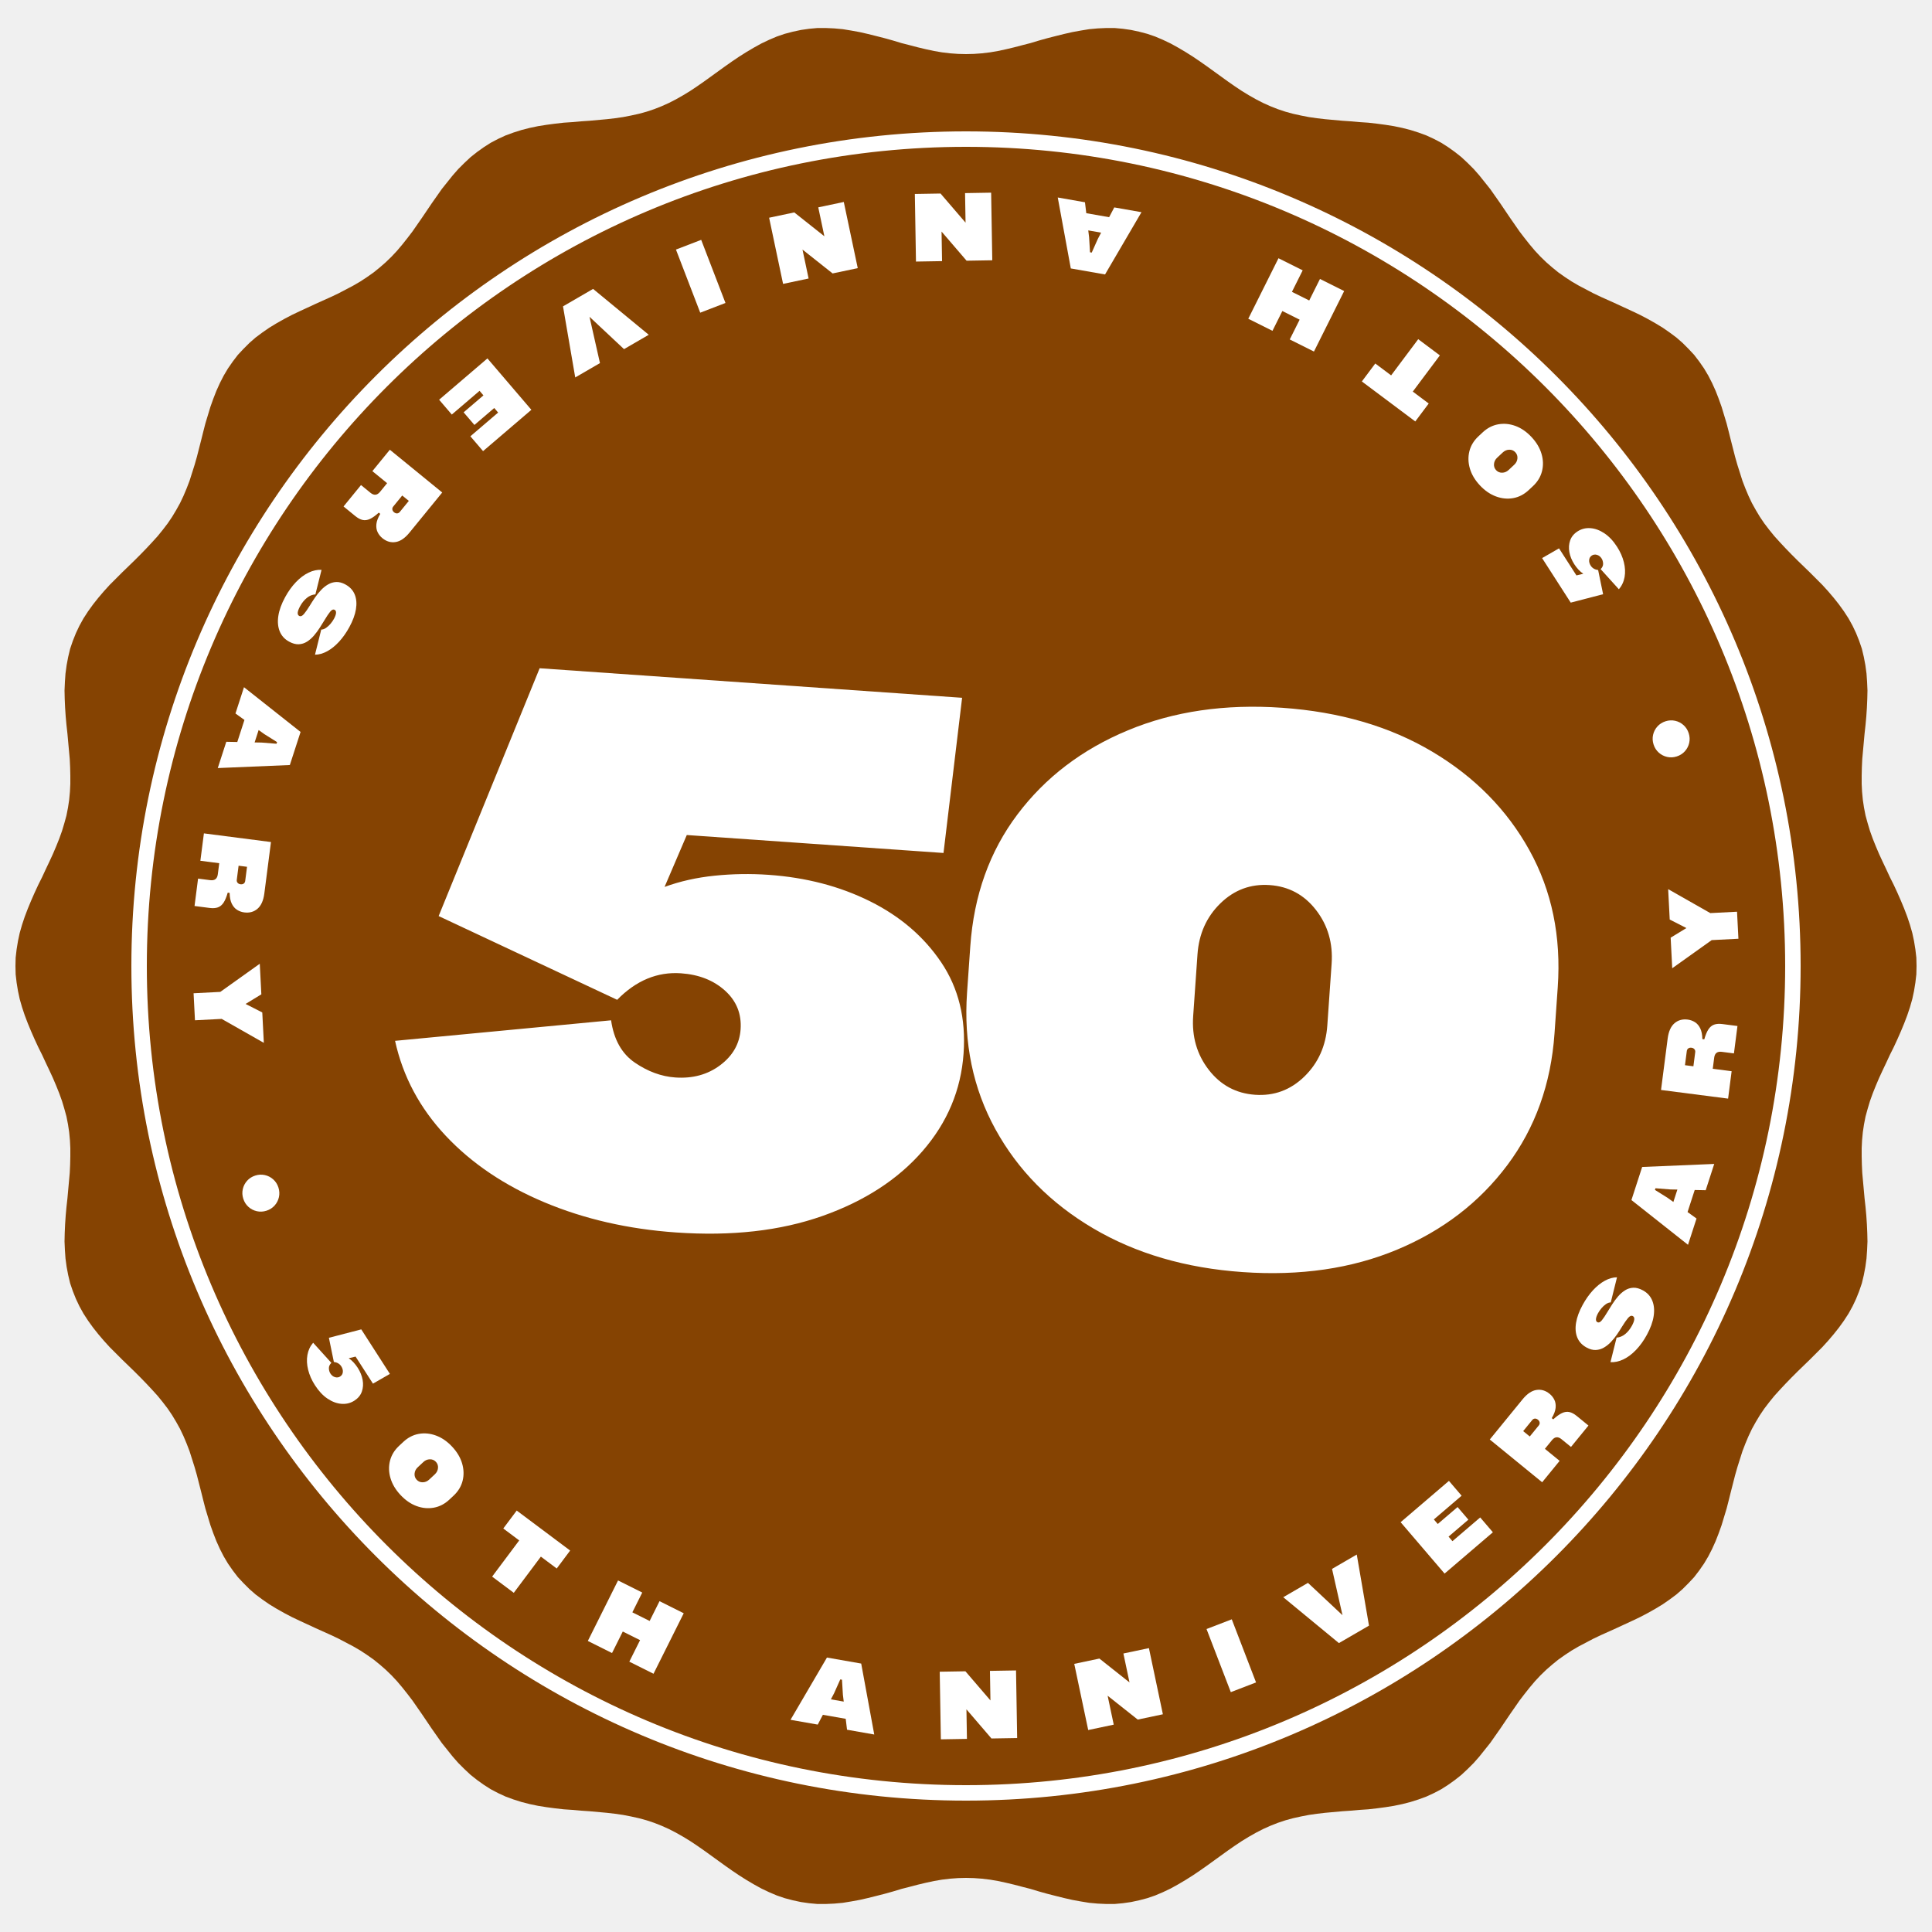
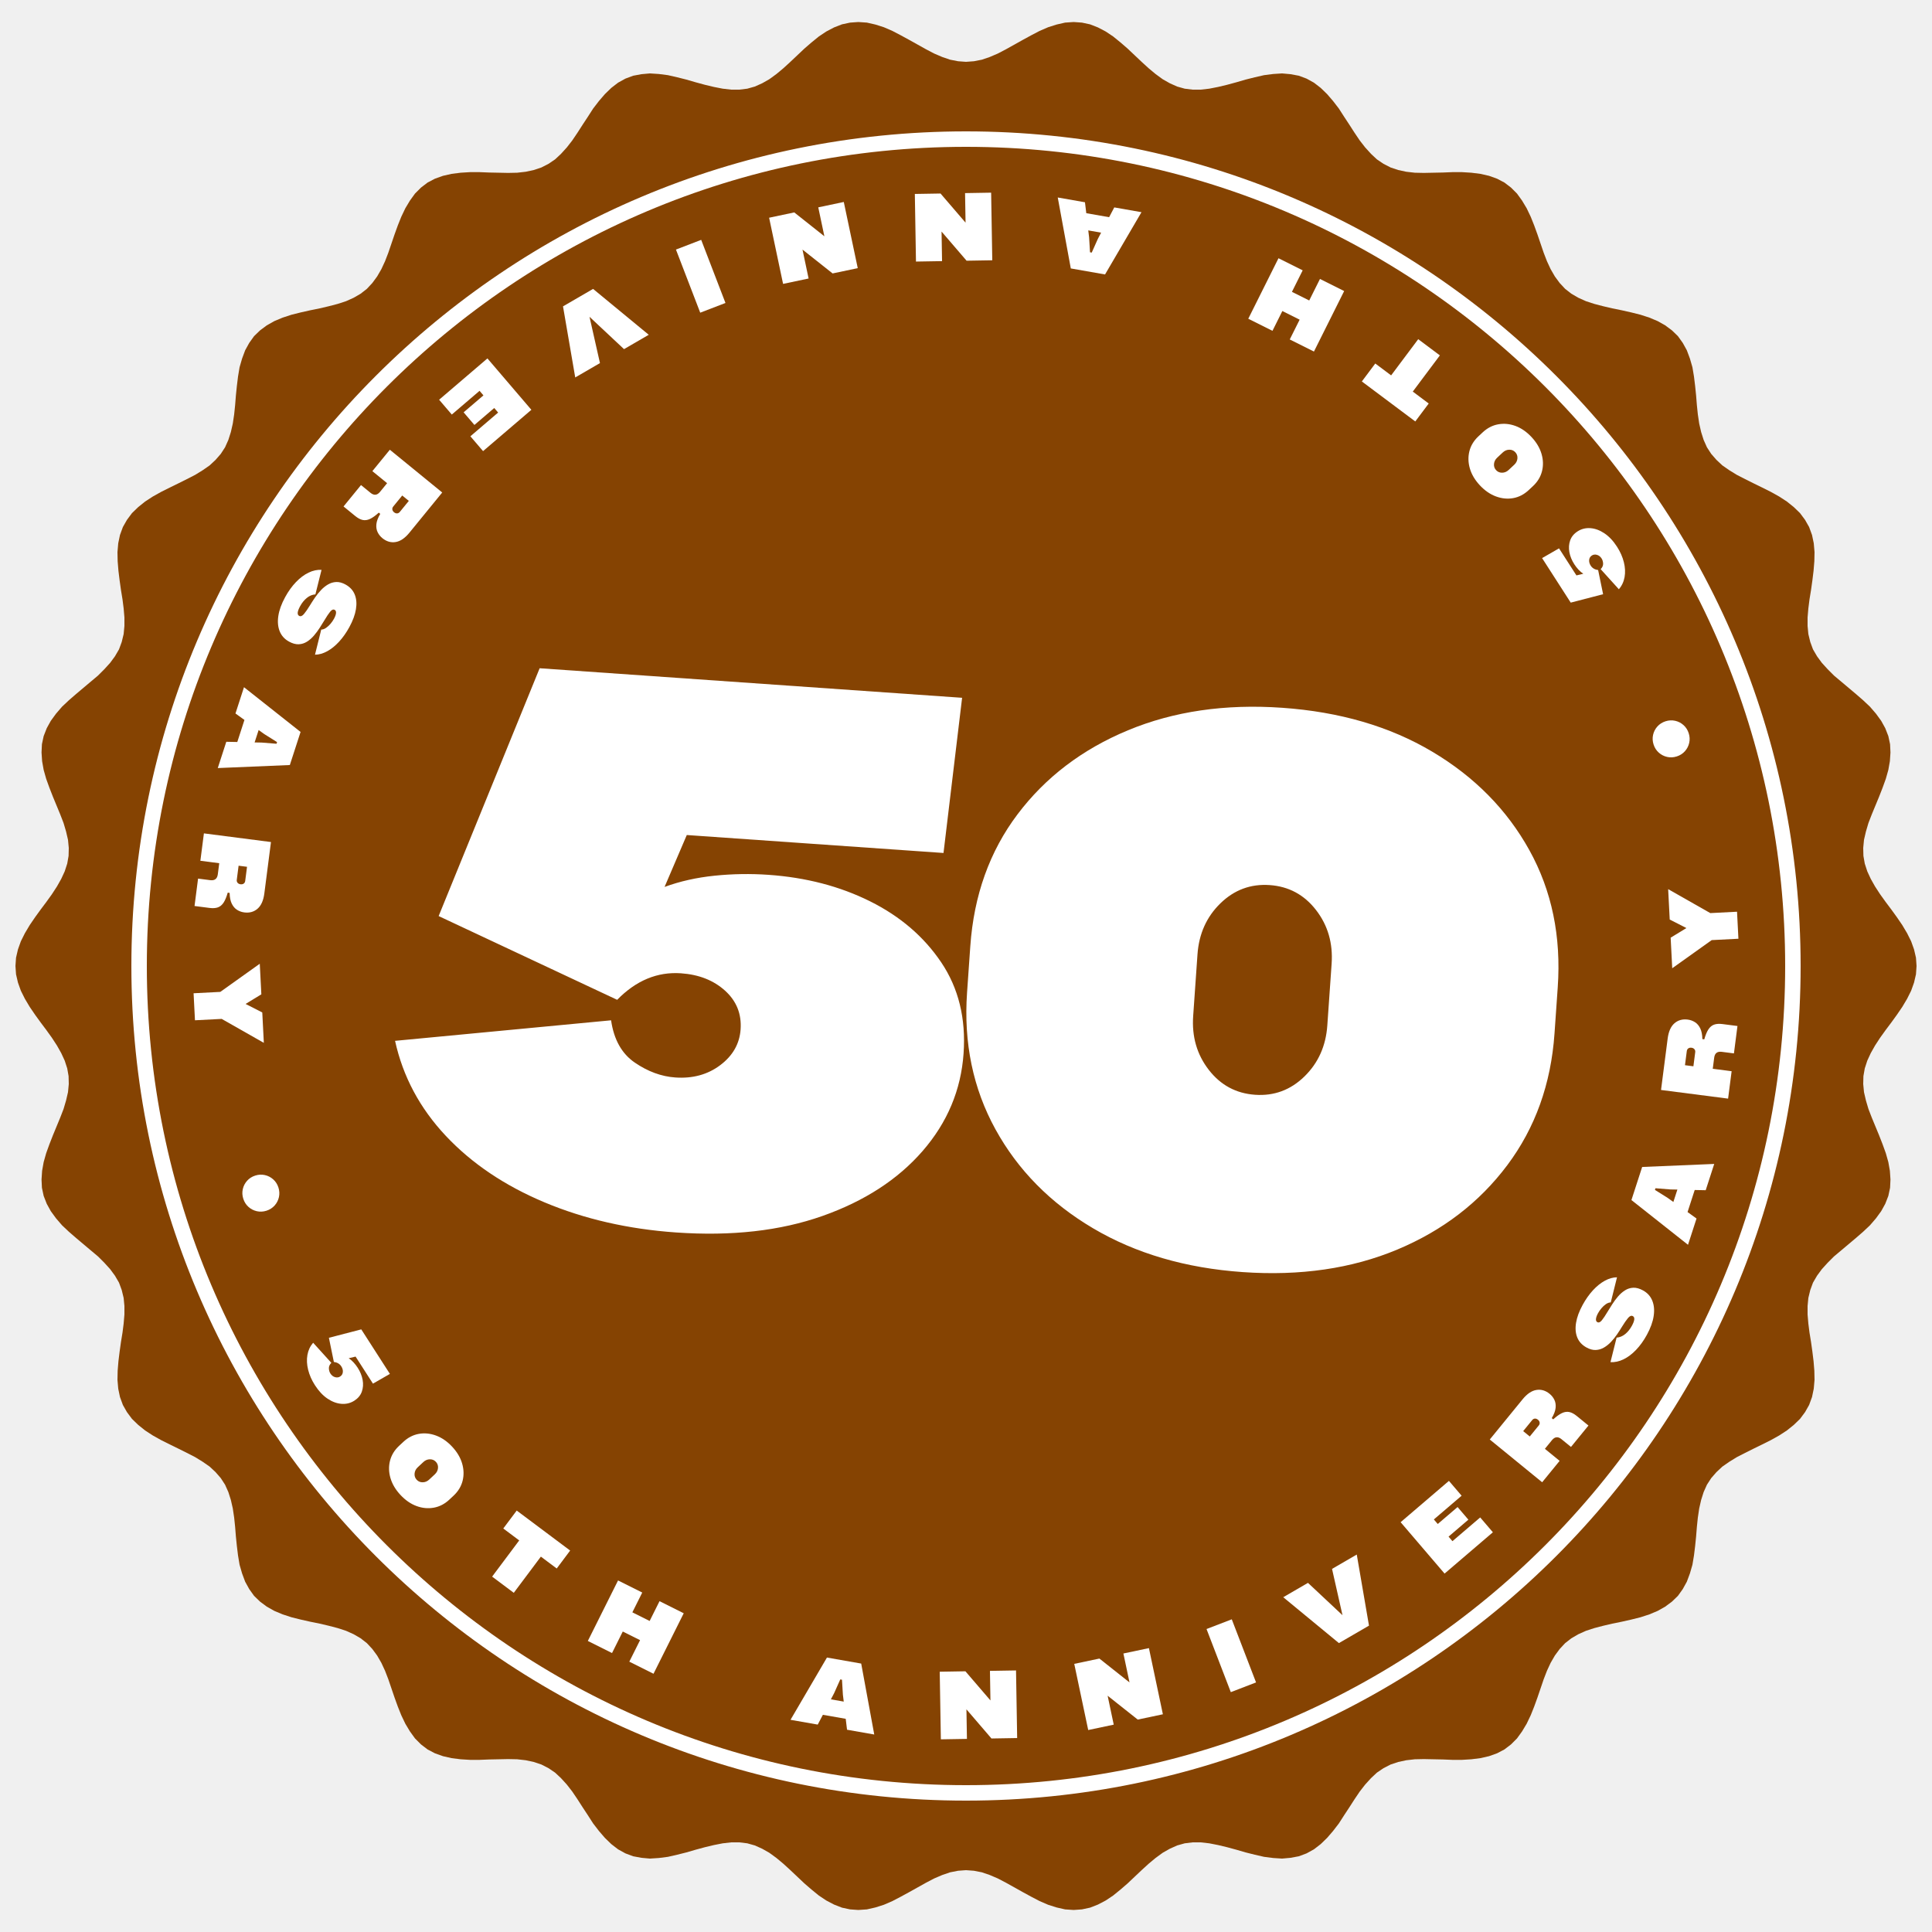
<svg xmlns="http://www.w3.org/2000/svg" viewBox="0 0 1000 1000" width="1000" height="1000">
-   <path fill="#854302" d="M992.0 500.0L991.9 504.3L991.4 508.6L990.7 512.9L989.8 517.1L988.6 521.3L987.2 525.5L985.6 529.7L983.9 533.8L982.1 537.9L980.2 542.0L978.2 546.0L976.3 550.1L974.4 554.1L972.6 558.0L970.9 562.0L969.3 566.0L967.9 569.9L966.7 573.9L965.6 577.9L964.8 582.0L964.2 586.0L963.8 590.2L963.6 594.3L963.6 598.5L963.7 602.8L963.9 607.1L964.3 611.5L964.7 615.9L965.1 620.3L965.6 624.8L966.0 629.2L966.3 633.7L966.5 638.2L966.6 642.6L966.4 647.1L966.1 651.4L965.5 655.8L964.7 660.0L963.7 664.2L962.3 668.3L960.7 672.3L958.9 676.1L956.8 679.9L954.4 683.6L951.8 687.2L949.1 690.6L946.2 694.0L943.2 697.3L940.0 700.5L936.8 703.7L933.6 706.8L930.4 709.9L927.3 713.0L924.2 716.2L921.3 719.3L918.4 722.5L915.8 725.7L913.2 729.1L910.9 732.5L908.8 736.0L906.8 739.6L905.0 743.4L903.4 747.2L901.9 751.1L900.6 755.2L899.3 759.3L898.1 763.5L897.0 767.8L895.9 772.1L894.8 776.5L893.7 780.8L892.4 785.1L891.1 789.4L889.6 793.6L888.0 797.7L886.2 801.7L884.2 805.6L882.0 809.3L879.5 812.9L876.9 816.3L874.0 819.4L870.9 822.5L867.7 825.3L864.2 827.9L860.6 830.4L856.8 832.7L852.9 834.9L848.9 837.0L844.9 838.9L840.8 840.8L836.7 842.7L832.7 844.5L828.7 846.3L824.7 848.2L820.9 850.2L817.1 852.2L813.5 854.3L810.0 856.6L806.6 859.0L803.4 861.6L800.3 864.3L797.3 867.2L794.5 870.2L791.8 873.4L789.1 876.8L786.5 880.2L784.0 883.8L781.5 887.4L779.0 891.1L776.5 894.8L773.9 898.5L771.3 902.2L768.5 905.7L765.7 909.2L762.8 912.5L759.7 915.6L756.5 918.6L753.1 921.3L749.6 923.8L746.0 926.1L742.2 928.1L738.3 929.9L734.2 931.4L730.1 932.7L725.8 933.8L721.5 934.7L717.1 935.4L712.6 936.0L708.2 936.5L703.7 936.8L699.2 937.2L694.8 937.5L690.4 937.9L686.0 938.3L681.7 938.8L677.5 939.4L673.4 940.2L669.3 941.1L665.3 942.2L661.4 943.5L657.6 945.0L653.8 946.7L650.1 948.6L646.4 950.7L642.8 952.9L639.2 955.3L635.6 957.8L632.0 960.4L628.4 963.0L624.8 965.6L621.1 968.2L617.4 970.7L613.6 973.1L609.7 975.4L605.9 977.5L601.9 979.4L597.9 981.1L593.8 982.5L589.6 983.6L585.4 984.5L581.2 985.1L576.9 985.5L572.6 985.5L568.2 985.3L563.8 984.9L559.5 984.2L555.1 983.4L550.7 982.4L546.3 981.3L542.0 980.2L537.7 979.0L533.4 977.7L529.1 976.6L524.9 975.5L520.7 974.5L516.5 973.6L512.4 972.9L508.2 972.4L504.1 972.1L500.0 972.0L495.9 972.1L491.8 972.4L487.6 972.9L483.5 973.6L479.3 974.5L475.1 975.5L470.9 976.6L466.6 977.7L462.3 979.0L458.0 980.2L453.7 981.3L449.3 982.4L444.9 983.4L440.5 984.2L436.2 984.9L431.8 985.3L427.4 985.5L423.1 985.5L418.8 985.1L414.6 984.5L410.4 983.6L406.2 982.5L402.1 981.1L398.1 979.4L394.1 977.5L390.3 975.4L386.4 973.1L382.6 970.7L378.9 968.2L375.2 965.6L371.6 963.0L368.0 960.4L364.4 957.8L360.8 955.3L357.2 952.9L353.6 950.7L349.9 948.6L346.2 946.7L342.4 945.0L338.6 943.5L334.7 942.2L330.7 941.1L326.6 940.2L322.5 939.4L318.3 938.8L314.0 938.3L309.6 937.9L305.2 937.5L300.8 937.2L296.3 936.8L291.8 936.5L287.4 936.0L282.9 935.4L278.5 934.7L274.2 933.8L269.9 932.7L265.8 931.4L261.7 929.9L257.8 928.1L254.0 926.1L250.4 923.8L246.9 921.3L243.5 918.6L240.3 915.6L237.2 912.5L234.3 909.2L231.5 905.7L228.7 902.2L226.1 898.5L223.5 894.8L221.0 891.1L218.5 887.4L216.0 883.8L213.5 880.2L210.9 876.8L208.2 873.4L205.5 870.2L202.7 867.2L199.7 864.3L196.6 861.6L193.4 859.0L190.0 856.6L186.5 854.3L182.9 852.2L179.1 850.2L175.3 848.2L171.3 846.3L167.3 844.5L163.3 842.7L159.2 840.8L155.1 838.9L151.1 837.0L147.1 834.9L143.2 832.7L139.4 830.4L135.8 827.9L132.3 825.3L129.1 822.5L126.0 819.4L123.1 816.3L120.5 812.9L118.0 809.3L115.8 805.6L113.8 801.7L112.0 797.7L110.4 793.6L108.9 789.4L107.6 785.1L106.3 780.8L105.2 776.5L104.1 772.1L103.0 767.8L101.9 763.5L100.7 759.3L99.4 755.2L98.1 751.1L96.6 747.2L95.0 743.4L93.2 739.6L91.2 736.0L89.1 732.5L86.8 729.1L84.2 725.7L81.6 722.5L78.7 719.3L75.8 716.2L72.7 713.0L69.6 709.9L66.4 706.8L63.2 703.7L60.0 700.5L56.8 697.3L53.8 694.0L50.9 690.6L48.2 687.2L45.6 683.6L43.2 679.9L41.1 676.1L39.3 672.3L37.7 668.3L36.3 664.2L35.3 660.0L34.5 655.8L33.9 651.4L33.6 647.1L33.4 642.6L33.5 638.2L33.7 633.7L34.0 629.2L34.4 624.8L34.9 620.3L35.3 615.9L35.7 611.5L36.1 607.1L36.3 602.8L36.4 598.5L36.4 594.3L36.2 590.2L35.8 586.0L35.2 582.0L34.4 577.9L33.3 573.9L32.1 569.9L30.7 566.0L29.1 562.0L27.4 558.0L25.6 554.1L23.7 550.1L21.8 546.0L19.8 542.0L17.9 537.9L16.1 533.8L14.4 529.7L12.8 525.5L11.4 521.3L10.2 517.1L9.3 512.9L8.6 508.6L8.1 504.3L8.0 500.0L8.1 495.7L8.6 491.4L9.3 487.1L10.2 482.9L11.4 478.7L12.8 474.5L14.4 470.3L16.1 466.2L17.9 462.1L19.8 458.0L21.8 454.0L23.7 449.9L25.6 445.9L27.4 442.0L29.1 438.0L30.7 434.0L32.1 430.1L33.3 426.1L34.4 422.1L35.2 418.0L35.8 414.0L36.2 409.8L36.4 405.7L36.4 401.5L36.3 397.2L36.1 392.9L35.7 388.5L35.3 384.1L34.9 379.7L34.4 375.2L34.0 370.8L33.7 366.3L33.5 361.8L33.4 357.4L33.6 352.9L33.9 348.6L34.5 344.2L35.3 340.0L36.3 335.8L37.7 331.7L39.3 327.7L41.1 323.9L43.2 320.1L45.6 316.4L48.2 312.8L50.9 309.4L53.8 306.0L56.8 302.7L60.0 299.5L63.2 296.3L66.4 293.2L69.6 290.1L72.7 287.0L75.8 283.8L78.7 280.7L81.6 277.5L84.2 274.3L86.8 270.9L89.1 267.5L91.2 264.0L93.2 260.4L95.0 256.6L96.6 252.8L98.1 248.9L99.4 244.8L100.7 240.7L101.9 236.5L103.0 232.2L104.1 227.9L105.2 223.5L106.3 219.2L107.6 214.9L108.9 210.6L110.4 206.4L112.0 202.3L113.8 198.3L115.8 194.4L118.0 190.7L120.5 187.1L123.1 183.7L126.0 180.6L129.1 177.5L132.3 174.7L135.8 172.1L139.4 169.6L143.2 167.3L147.1 165.1L151.1 163.0L155.1 161.1L159.2 159.2L163.3 157.3L167.3 155.5L171.3 153.7L175.3 151.8L179.1 149.8L182.9 147.8L186.5 145.7L190.0 143.4L193.4 141.0L196.6 138.4L199.7 135.7L202.7 132.8L205.5 129.8L208.2 126.6L210.9 123.2L213.5 119.8L216.0 116.2L218.5 112.6L221.0 108.9L223.5 105.2L226.1 101.5L228.7 97.8L231.5 94.3L234.3 90.8L237.2 87.5L240.3 84.4L243.5 81.4L246.9 78.7L250.4 76.2L254.0 73.9L257.8 71.9L261.7 70.1L265.8 68.6L269.9 67.3L274.2 66.2L278.5 65.3L282.9 64.6L287.4 64.0L291.8 63.5L296.3 63.2L300.8 62.8L305.2 62.5L309.6 62.1L314.0 61.7L318.3 61.2L322.5 60.6L326.6 59.8L330.7 58.9L334.7 57.8L338.6 56.5L342.4 55.0L346.2 53.3L349.9 51.4L353.6 49.3L357.2 47.1L360.8 44.7L364.4 42.2L368.0 39.6L371.6 37.0L375.2 34.4L378.9 31.8L382.6 29.3L386.4 26.9L390.3 24.6L394.1 22.5L398.1 20.6L402.1 18.9L406.2 17.5L410.4 16.4L414.6 15.5L418.8 14.9L423.1 14.5L427.4 14.5L431.8 14.7L436.2 15.1L440.5 15.8L444.9 16.6L449.3 17.6L453.7 18.7L458.0 19.8L462.3 21.0L466.6 22.3L470.9 23.4L475.1 24.5L479.3 25.5L483.5 26.4L487.6 27.1L491.8 27.6L495.9 27.9L500.0 28.0L504.1 27.9L508.2 27.6L512.4 27.1L516.5 26.4L520.7 25.5L524.9 24.5L529.1 23.4L533.4 22.3L537.7 21.0L542.0 19.8L546.3 18.7L550.7 17.6L555.1 16.6L559.5 15.8L563.8 15.1L568.2 14.7L572.6 14.5L576.9 14.5L581.2 14.9L585.4 15.5L589.6 16.4L593.8 17.5L597.9 18.9L601.9 20.6L605.9 22.5L609.7 24.6L613.6 26.9L617.4 29.3L621.1 31.8L624.8 34.4L628.4 37.0L632.0 39.6L635.6 42.2L639.2 44.7L642.8 47.1L646.4 49.3L650.1 51.4L653.8 53.3L657.6 55.0L661.4 56.5L665.3 57.8L669.3 58.9L673.4 59.8L677.5 60.6L681.7 61.2L686.0 61.7L690.4 62.1L694.8 62.5L699.2 62.8L703.7 63.2L708.2 63.5L712.6 64.0L717.1 64.6L721.5 65.3L725.8 66.2L730.1 67.3L734.2 68.6L738.3 70.1L742.2 71.9L746.0 73.9L749.6 76.2L753.1 78.7L756.5 81.4L759.7 84.4L762.8 87.5L765.7 90.8L768.5 94.3L771.3 97.8L773.9 101.5L776.5 105.2L779.0 108.9L781.5 112.6L784.0 116.2L786.5 119.8L789.1 123.2L791.8 126.6L794.5 129.8L797.3 132.8L800.3 135.7L803.4 138.4L806.6 141.0L810.0 143.4L813.5 145.7L817.1 147.8L820.9 149.8L824.7 151.8L828.7 153.7L832.7 155.5L836.7 157.3L840.8 159.2L844.9 161.1L848.9 163.0L852.9 165.1L856.8 167.3L860.6 169.6L864.2 172.1L867.7 174.7L870.9 177.5L874.0 180.6L876.9 183.7L879.5 187.1L882.0 190.7L884.2 194.4L886.2 198.3L888.0 202.3L889.6 206.4L891.1 210.6L892.4 214.9L893.7 219.2L894.8 223.5L895.9 227.9L897.0 232.2L898.1 236.5L899.3 240.7L900.6 244.8L901.9 248.9L903.4 252.8L905.0 256.6L906.8 260.4L908.8 264.0L910.9 267.5L913.2 270.9L915.8 274.3L918.4 277.5L921.3 280.7L924.2 283.8L927.3 287.0L930.4 290.1L933.6 293.2L936.8 296.3L940.0 299.5L943.2 302.7L946.2 306.0L949.1 309.4L951.8 312.8L954.4 316.4L956.8 320.1L958.9 323.9L960.7 327.7L962.3 331.7L963.7 335.8L964.7 340.0L965.5 344.2L966.1 348.6L966.4 352.9L966.6 357.4L966.5 361.8L966.3 366.3L966.0 370.8L965.6 375.2L965.1 379.7L964.7 384.1L964.3 388.5L963.9 392.9L963.7 397.2L963.6 401.5L963.6 405.7L963.8 409.8L964.2 414.0L964.8 418.0L965.6 422.1L966.7 426.1L967.9 430.1L969.3 434.0L970.9 438.0L972.6 442.0L974.4 445.9L976.3 449.9L978.2 454.0L980.2 458.0L982.1 462.1L983.9 466.2L985.6 470.3L987.2 474.5L988.6 478.7L989.8 482.9L990.7 487.1L991.4 491.4L991.9 495.7Z" />
+   <path fill="#854302" d="M992.0 500.0L991.7 504.3L990.7 508.6L989.2 512.8L987.1 517.0L984.6 521.2L981.8 525.3L978.9 529.3L975.9 533.3L973.1 537.2L970.5 541.2L968.3 545.1L966.5 549.0L965.2 553.0L964.5 557.0L964.4 561.1L964.8 565.3L965.8 569.6L967.1 574.0L968.8 578.4L970.7 583.0L972.6 587.6L974.4 592.2L976.1 596.9L977.4 601.5L978.2 606.0L978.5 610.5L978.3 614.8L977.4 619.0L975.8 623.1L973.7 626.9L971.0 630.6L967.9 634.2L964.4 637.5L960.6 640.8L956.8 644.0L953.0 647.2L949.3 650.3L946.0 653.6L943.0 656.9L940.5 660.3L938.4 663.9L937.0 667.7L936.0 671.8L935.6 676.0L935.6 680.4L936.0 685.1L936.6 689.8L937.4 694.7L938.1 699.7L938.7 704.6L939.1 709.5L939.2 714.2L938.8 718.8L937.9 723.1L936.4 727.2L934.3 730.9L931.7 734.4L928.5 737.5L924.9 740.4L920.9 743.0L916.6 745.4L912.2 747.6L907.7 749.8L903.3 752.0L899.0 754.2L895.1 756.6L891.5 759.1L888.4 762.0L885.7 765.1L883.5 768.5L881.8 772.3L880.5 776.4L879.5 780.8L878.8 785.5L878.3 790.3L877.9 795.3L877.4 800.2L876.8 805.1L876.0 809.9L874.7 814.4L873.1 818.7L871.0 822.5L868.5 826.0L865.4 829.0L861.9 831.6L858.0 833.8L853.7 835.6L849.1 837.1L844.3 838.3L839.4 839.4L834.5 840.4L829.8 841.5L825.2 842.7L820.9 844.1L816.9 845.9L813.3 848.0L810.1 850.5L807.3 853.5L804.8 856.9L802.6 860.7L800.7 864.8L799.0 869.2L797.4 873.9L795.8 878.6L794.1 883.3L792.3 887.8L790.2 892.2L787.8 896.2L785.2 899.8L782.1 902.9L778.7 905.5L774.9 907.5L770.7 909.0L766.3 910.0L761.6 910.6L756.7 910.9L751.8 910.9L746.8 910.7L741.8 910.6L737.0 910.5L732.3 910.6L727.9 911.1L723.7 912.0L719.8 913.3L716.1 915.2L712.7 917.5L709.6 920.4L706.6 923.7L703.8 927.3L701.1 931.3L698.4 935.5L695.7 939.6L693.0 943.8L690.0 947.7L686.9 951.3L683.6 954.5L680.1 957.2L676.3 959.3L672.3 960.8L668.0 961.6L663.6 962.0L659.0 961.7L654.3 961.1L649.5 960.0L644.7 958.8L639.9 957.4L635.1 956.1L630.5 955.0L625.9 954.1L621.5 953.6L617.3 953.6L613.2 954.1L609.3 955.2L605.5 956.9L601.8 959.0L598.1 961.7L594.5 964.7L591.0 967.9L587.4 971.3L583.7 974.8L580.0 978.0L576.2 981.1L572.3 983.7L568.3 985.8L564.2 987.4L560.0 988.3L555.7 988.6L551.3 988.3L546.9 987.3L542.5 985.9L538.1 984.0L533.7 981.7L529.3 979.3L525.0 976.9L520.7 974.5L516.5 972.3L512.3 970.5L508.2 969.1L504.1 968.3L500.0 968.0L495.9 968.3L491.8 969.1L487.7 970.5L483.5 972.3L479.3 974.5L475.0 976.9L470.7 979.3L466.3 981.7L461.9 984.0L457.5 985.9L453.1 987.3L448.7 988.3L444.3 988.6L440.0 988.3L435.8 987.4L431.7 985.8L427.7 983.7L423.8 981.1L420.0 978.0L416.3 974.8L412.6 971.3L409.0 967.9L405.5 964.7L401.9 961.7L398.2 959.0L394.5 956.9L390.7 955.2L386.8 954.1L382.7 953.6L378.5 953.6L374.1 954.1L369.5 955.0L364.9 956.1L360.1 957.4L355.3 958.8L350.5 960.0L345.7 961.1L341.0 961.7L336.4 962.0L332.0 961.6L327.7 960.8L323.7 959.3L319.9 957.2L316.4 954.5L313.1 951.3L310.0 947.7L307.0 943.8L304.3 939.6L301.6 935.5L298.9 931.3L296.2 927.3L293.4 923.7L290.4 920.4L287.3 917.5L283.9 915.2L280.2 913.3L276.3 912.0L272.1 911.1L267.7 910.6L263.0 910.5L258.2 910.6L253.2 910.7L248.2 910.9L243.3 910.9L238.4 910.6L233.7 910.0L229.3 909.0L225.1 907.5L221.3 905.5L217.9 902.9L214.8 899.8L212.2 896.2L209.8 892.2L207.7 887.8L205.9 883.3L204.2 878.6L202.6 873.9L201.0 869.2L199.3 864.8L197.4 860.7L195.2 856.9L192.7 853.5L189.9 850.5L186.7 848.0L183.1 845.9L179.1 844.1L174.8 842.7L170.2 841.5L165.5 840.4L160.6 839.4L155.7 838.3L150.9 837.1L146.3 835.6L142.0 833.8L138.1 831.6L134.6 829.0L131.5 826.0L129.0 822.5L126.9 818.7L125.3 814.4L124.0 809.9L123.2 805.1L122.6 800.2L122.1 795.3L121.7 790.3L121.2 785.5L120.5 780.8L119.5 776.4L118.2 772.3L116.5 768.5L114.3 765.1L111.6 762.0L108.5 759.1L104.9 756.6L101.0 754.2L96.7 752.0L92.3 749.8L87.8 747.6L83.4 745.4L79.1 743.0L75.1 740.4L71.5 737.5L68.3 734.4L65.7 730.9L63.6 727.2L62.1 723.1L61.2 718.8L60.8 714.2L60.9 709.5L61.3 704.6L61.9 699.7L62.6 694.7L63.4 689.8L64.0 685.1L64.4 680.4L64.4 676.0L64.0 671.8L63.0 667.7L61.6 663.9L59.5 660.3L57.0 656.9L54.0 653.6L50.7 650.3L47.0 647.2L43.2 644.0L39.4 640.8L35.6 637.5L32.1 634.2L29.0 630.6L26.3 626.9L24.2 623.1L22.6 619.0L21.7 614.8L21.5 610.5L21.8 606.0L22.6 601.5L23.9 596.9L25.6 592.2L27.4 587.6L29.3 583.0L31.2 578.4L32.9 574.0L34.2 569.6L35.2 565.3L35.6 561.1L35.5 557.0L34.8 553.0L33.5 549.0L31.7 545.1L29.5 541.2L26.9 537.2L24.1 533.3L21.1 529.3L18.2 525.3L15.4 521.2L12.9 517.0L10.8 512.8L9.3 508.6L8.3 504.3L8.0 500.0L8.3 495.7L9.3 491.4L10.8 487.2L12.9 483.0L15.4 478.8L18.2 474.7L21.1 470.7L24.1 466.7L26.9 462.8L29.5 458.8L31.7 454.9L33.5 451.0L34.8 447.0L35.5 443.0L35.6 438.9L35.2 434.7L34.2 430.4L32.9 426.0L31.2 421.6L29.3 417.0L27.4 412.4L25.6 407.8L23.9 403.1L22.6 398.5L21.8 394.0L21.5 389.5L21.7 385.2L22.6 381.0L24.2 376.9L26.3 373.1L29.0 369.4L32.1 365.8L35.6 362.5L39.4 359.2L43.2 356.0L47.0 352.8L50.7 349.7L54.0 346.4L57.0 343.1L59.5 339.7L61.6 336.1L63.0 332.3L64.0 328.2L64.4 324.0L64.4 319.6L64.0 314.9L63.4 310.2L62.6 305.3L61.9 300.3L61.3 295.4L60.9 290.5L60.8 285.8L61.2 281.2L62.1 276.9L63.6 272.8L65.7 269.1L68.3 265.6L71.5 262.5L75.1 259.6L79.1 257.0L83.4 254.6L87.8 252.4L92.3 250.2L96.7 248.0L101.0 245.8L104.9 243.4L108.5 240.9L111.6 238.0L114.3 234.9L116.5 231.5L118.2 227.7L119.5 223.6L120.5 219.2L121.2 214.5L121.7 209.7L122.1 204.7L122.6 199.8L123.2 194.9L124.0 190.1L125.3 185.6L126.9 181.3L129.0 177.5L131.5 174.0L134.6 171.0L138.1 168.4L142.0 166.2L146.3 164.4L150.9 162.9L155.7 161.7L160.6 160.6L165.5 159.6L170.2 158.5L174.8 157.3L179.1 155.9L183.1 154.1L186.7 152.0L189.9 149.5L192.7 146.5L195.2 143.1L197.4 139.3L199.3 135.2L201.0 130.8L202.6 126.1L204.2 121.4L205.9 116.7L207.7 112.2L209.8 107.8L212.2 103.8L214.8 100.2L217.9 97.1L221.3 94.5L225.1 92.5L229.3 91.0L233.7 90.0L238.4 89.4L243.3 89.1L248.2 89.1L253.2 89.3L258.2 89.4L263.0 89.5L267.7 89.4L272.1 88.9L276.3 88.0L280.2 86.7L283.9 84.8L287.3 82.5L290.4 79.6L293.4 76.3L296.2 72.7L298.9 68.7L301.6 64.5L304.3 60.4L307.0 56.2L310.0 52.3L313.1 48.7L316.4 45.5L319.9 42.8L323.7 40.7L327.7 39.2L332.0 38.4L336.4 38.0L341.0 38.3L345.7 38.9L350.5 40.0L355.3 41.2L360.1 42.6L364.9 43.9L369.5 45.0L374.1 45.9L378.5 46.4L382.7 46.4L386.8 45.9L390.7 44.8L394.5 43.1L398.2 41.0L401.9 38.3L405.5 35.3L409.0 32.1L412.6 28.7L416.3 25.2L420.0 22.0L423.8 18.9L427.7 16.3L431.7 14.2L435.8 12.6L440.0 11.7L444.3 11.4L448.7 11.7L453.1 12.7L457.5 14.1L461.9 16.0L466.3 18.3L470.7 20.7L475.0 23.1L479.3 25.5L483.5 27.7L487.7 29.5L491.8 30.9L495.9 31.7L500.0 32.0L504.1 31.7L508.2 30.9L512.3 29.5L516.5 27.7L520.7 25.5L525.0 23.1L529.3 20.7L533.7 18.3L538.1 16.0L542.5 14.1L546.9 12.7L551.3 11.7L555.7 11.4L560.0 11.7L564.2 12.6L568.3 14.2L572.3 16.3L576.2 18.9L580.0 22.0L583.7 25.2L587.4 28.7L591.0 32.1L594.5 35.3L598.1 38.3L601.8 41.0L605.5 43.1L609.3 44.8L613.2 45.9L617.3 46.4L621.5 46.4L625.9 45.9L630.5 45.0L635.1 43.9L639.9 42.6L644.7 41.2L649.5 40.0L654.3 38.9L659.0 38.3L663.6 38.0L668.0 38.4L672.3 39.2L676.3 40.7L680.1 42.8L683.6 45.5L686.9 48.7L690.0 52.3L693.0 56.2L695.7 60.4L698.4 64.5L701.1 68.7L703.8 72.7L706.6 76.3L709.6 79.6L712.7 82.5L716.1 84.8L719.8 86.7L723.7 88.0L727.9 88.9L732.3 89.4L737.0 89.5L741.8 89.4L746.8 89.3L751.8 89.1L756.7 89.1L761.6 89.4L766.3 90.0L770.7 91.0L774.9 92.5L778.7 94.5L782.1 97.1L785.2 100.2L787.8 103.8L790.2 107.8L792.3 112.2L794.1 116.7L795.8 121.4L797.4 126.1L799.0 130.8L800.7 135.2L802.6 139.3L804.8 143.1L807.3 146.5L810.1 149.5L813.3 152.0L816.9 154.1L820.9 155.9L825.2 157.3L829.8 158.5L834.5 159.6L839.4 160.6L844.3 161.7L849.1 162.9L853.7 164.4L858.0 166.2L861.9 168.4L865.4 171.0L868.5 174.0L871.0 177.5L873.1 181.3L874.7 185.6L876.0 190.1L876.8 194.9L877.4 199.8L877.9 204.7L878.3 209.7L878.8 214.5L879.5 219.2L880.5 223.6L881.8 227.7L883.5 231.5L885.7 234.9L888.4 238.0L891.5 240.9L895.1 243.4L899.0 245.8L903.3 248.0L907.7 250.2L912.2 252.4L916.6 254.6L920.9 257.0L924.9 259.6L928.5 262.5L931.7 265.6L934.3 269.1L936.4 272.8L937.9 276.9L938.8 281.2L939.2 285.8L939.1 290.5L938.7 295.4L938.1 300.3L937.4 305.3L936.6 310.2L936.0 314.9L935.6 319.6L935.6 324.0L936.0 328.2L937.0 332.3L938.4 336.1L940.5 339.7L943.0 343.1L946.0 346.4L949.3 349.7L953.0 352.8L956.8 356.0L960.6 359.2L964.4 362.5L967.9 365.8L971.0 369.4L973.7 373.1L975.8 376.9L977.4 381.0L978.3 385.2L978.5 389.5L978.2 394.0L977.4 398.5L976.1 403.1L974.4 407.8L972.6 412.4L970.7 417.0L968.8 421.6L967.1 426.0L965.8 430.4L964.8 434.7L964.4 438.9L964.5 443.0L965.2 447.0L966.5 451.0L968.3 454.9L970.5 458.8L973.1 462.8L975.9 466.7L978.9 470.7L981.8 474.7L984.6 478.8L987.1 483.0L989.2 487.2L990.7 491.4L991.7 495.7Z" />
  <circle cx="500.0" cy="500.0" r="428" fill="none" stroke="#fff" stroke-width="8" />
  <path fill="#fff" d="M836.98 283.008Q839.494 286.919 840.509 290.993Q841.523 295.067 840.88 298.69Q840.238 302.313 837.919 304.993L828.494 294.587Q829.833 293.25 829.769 291.716Q829.704 290.183 828.974 289.047Q828.054 287.617 826.591 287.191Q825.128 286.764 823.951 287.521Q822.689 288.333 822.546 289.821Q822.404 291.31 823.35 292.782Q824.594 294.716 827.196 295.065L829.762 307.562L813.005 311.916L798.187 288.869L806.953 283.828L815.957 297.832L819.508 296.976Q818.177 296.108 816.992 294.819Q815.807 293.53 814.86 292.058Q812.886 288.988 812.302 285.768Q811.717 282.547 812.714 279.707Q813.712 276.866 816.571 275.027Q819.557 273.108 823.208 273.376Q826.858 273.645 830.458 276.055Q834.059 278.466 836.98 283.008Z" />
  <path fill="#fff" d="M792.725 226.225Q796.515 230.281 797.88 234.89Q799.245 239.5 798.141 243.885Q797.037 248.269 793.457 251.615L791.265 253.663Q787.648 257.042 783.217 257.83Q778.786 258.617 774.28 256.943Q769.773 255.269 765.984 251.214Q762.16 247.123 760.812 242.531Q759.464 237.94 760.55 233.572Q761.635 229.205 765.252 225.825L767.444 223.777Q771.024 220.431 775.473 219.627Q779.923 218.823 784.412 220.478Q788.902 222.134 792.725 226.225ZM784.323 234.077Q783.06 232.725 781.183 232.768Q779.307 232.81 777.846 234.176L774.923 236.907Q773.462 238.272 773.292 240.142Q773.123 242.011 774.386 243.363Q775.649 244.714 777.526 244.672Q779.402 244.629 780.863 243.264L783.786 240.533Q785.247 239.167 785.417 237.298Q785.586 235.429 784.323 234.077Z" />
  <path fill="#fff" d="M745.276 183.949 731.254 202.683 739.5 208.855 732.549 218.141 704.889 197.438 711.84 188.151 720.046 194.293 734.068 175.56Z" />
  <path fill="#fff" d="M695.738 150.647 680.098 181.958 667.574 175.702 672.69 165.459 663.744 160.99 658.628 171.234 646.103 164.978 661.743 133.666 674.267 139.922 668.704 151.06 677.65 155.529 683.213 144.391Z" />
  <path fill="#fff" d="M590.828 109.828 571.972 142.053 554.244 138.941 547.491 102.22 561.575 104.693 562.258 110.346 574.078 112.421 576.743 107.355ZM568.251 123.632 569.931 120.424 563.283 119.257 563.721 122.837 564.188 130.585 565.075 130.74Z" />
  <path fill="#fff" d="M513.012 99.724 513.602 134.719 500.303 134.943 487.348 119.859 487.605 135.157 474.107 135.384 473.518 100.389 486.816 100.165 499.772 115.249 499.514 99.951Z" />
  <path fill="#fff" d="M436.743 104.54 443.969 138.786 430.956 141.532 415.371 129.183 418.529 144.154 405.32 146.941 398.094 112.695 411.108 109.949 426.693 122.297 423.534 107.327Z" />
  <path fill="#fff" d="M362.938 124.15 375.503 156.817 362.436 161.843 349.871 129.176Z" />
  <path fill="#fff" d="M306.981 149.537 335.794 173.281 322.994 180.711 305.125 163.969 310.54 187.939 297.74 195.369 291.413 158.573Z" />
  <path fill="#fff" d="M252.291 185.516 275.038 212.116 250.034 233.498 243.469 225.822 257.834 213.539 255.819 211.183 245.559 219.957 239.97 213.42 250.23 204.647 248.215 202.291 233.851 214.574 227.287 206.898Z" />
  <path fill="#fff" d="M201.781 232.783 228.895 254.916 211.916 275.716Q208.438 279.976 204.766 280.561Q201.094 281.146 197.918 278.553Q196.329 277.257 195.453 275.444Q194.577 273.631 194.819 271.279Q195.061 268.927 196.823 265.977L196.049 265.345Q193.511 267.663 191.526 268.592Q189.541 269.521 187.726 269.136Q185.91 268.751 183.857 267.076L177.815 262.143L186.857 251.065L191.777 255.081Q194.488 257.294 196.701 254.583L200.369 250.09L192.738 243.861ZM208.193 256.476 203.545 262.17Q202.945 262.906 203.081 263.727Q203.217 264.549 203.953 265.149Q204.728 265.782 205.541 265.735Q206.353 265.689 206.954 264.953L211.602 259.259Z" />
  <path fill="#fff" d="M147.602 309.058Q150.074 304.539 153.192 301.287Q156.31 298.034 159.716 296.392Q163.121 294.75 166.425 294.961L163.25 307.643Q160.804 307.844 158.785 309.503Q156.766 311.163 155.35 313.751Q153.119 317.831 154.83 318.767Q156.014 319.414 157.385 317.742Q158.756 316.07 160.375 313.422Q161.566 311.452 162.997 309.356Q164.428 307.261 166.128 305.455Q167.828 303.65 169.795 302.503Q171.761 301.356 174.014 301.248Q176.267 301.141 178.811 302.533Q182.277 304.428 183.61 307.722Q184.943 311.016 184.235 315.33Q183.528 319.645 180.817 324.602Q178.442 328.945 175.493 332.148Q172.545 335.351 169.336 337.101Q166.128 338.851 163.039 338.872L166.27 325.879Q167.547 325.836 168.787 324.976Q170.027 324.115 171.08 322.867Q172.133 321.619 172.853 320.303Q173.789 318.593 173.924 317.356Q174.059 316.119 173.225 315.663Q172.129 315.063 170.862 316.65Q169.595 318.237 168.092 320.777Q166.9 322.747 165.523 324.9Q164.146 327.053 162.498 328.973Q160.85 330.892 158.891 332.129Q156.932 333.366 154.624 333.471Q152.315 333.576 149.595 332.089Q146.174 330.217 144.779 326.776Q143.384 323.335 144.066 318.806Q144.747 314.278 147.602 309.058Z" />
  <path fill="#fff" d="M126.29 355.693 155.573 378.855 150.021 395.977 112.718 397.548 117.129 383.945 122.822 384.056 126.523 372.642 121.879 369.296ZM136.814 379.973 133.871 377.863 131.789 384.283 135.395 384.349 143.132 384.965 143.409 384.109Z" />
  <path fill="#fff" d="M105.541 431.355 140.254 435.834 136.817 462.463Q136.114 467.918 133.304 470.353Q130.494 472.789 126.428 472.264Q124.395 472.002 122.693 470.925Q120.992 469.849 119.956 467.723Q118.919 465.598 118.858 462.162L117.867 462.034Q116.936 465.342 115.741 467.18Q114.546 469.017 112.8 469.649Q111.055 470.28 108.427 469.941L100.691 468.943L102.521 454.761L108.819 455.573Q112.29 456.021 112.738 452.55L113.48 446.798L103.711 445.537ZM123.497 448.09 122.557 455.38Q122.435 456.322 122.985 456.947Q123.534 457.573 124.476 457.694Q125.468 457.822 126.133 457.354Q126.799 456.885 126.921 455.943L127.861 448.653Z" />
  <path fill="#fff" d="M100.197 514.113 114.029 513.402 134.458 498.834 135.272 514.663 127.116 519.638 135.754 524.051 136.563 539.78 114.748 527.383 100.916 528.094Z" />
  <path fill="#fff" d="M125.929 620.497Q125.116 617.975 125.663 615.514Q126.21 613.053 127.889 611.172Q129.568 609.292 132.091 608.479Q134.613 607.667 137.074 608.213Q139.535 608.76 141.416 610.439Q143.296 612.119 144.109 614.641Q144.921 617.164 144.374 619.625Q143.828 622.086 142.148 623.966Q140.469 625.847 137.947 626.659Q135.424 627.472 132.963 626.925Q130.502 626.378 128.622 624.699Q126.741 623.02 125.929 620.497Z" />
  <path fill="#fff" d="M163.02 716.992Q160.506 713.081 159.491 709.007Q158.477 704.933 159.12 701.31Q159.762 697.687 162.081 695.007L171.506 705.413Q170.167 706.75 170.231 708.284Q170.296 709.817 171.026 710.953Q171.946 712.383 173.409 712.809Q174.872 713.236 176.049 712.479Q177.311 711.667 177.454 710.179Q177.596 708.69 176.65 707.218Q175.406 705.284 172.804 704.935L170.238 692.438L186.995 688.084L201.813 711.131L193.047 716.172L184.043 702.168L180.492 703.024Q181.823 703.892 183.008 705.181Q184.193 706.47 185.14 707.942Q187.114 711.012 187.698 714.232Q188.283 717.453 187.286 720.293Q186.288 723.134 183.429 724.973Q180.443 726.892 176.792 726.624Q173.142 726.355 169.542 723.945Q165.941 721.534 163.02 716.992Z" />
  <path fill="#fff" d="M207.275 773.775Q203.485 769.719 202.12 765.11Q200.755 760.5 201.859 756.115Q202.963 751.731 206.543 748.385L208.735 746.337Q212.352 742.958 216.783 742.17Q221.214 741.383 225.72 743.057Q230.227 744.731 234.016 748.786Q237.84 752.877 239.188 757.469Q240.536 762.06 239.45 766.428Q238.365 770.795 234.748 774.175L232.556 776.223Q228.976 779.569 224.527 780.373Q220.077 781.177 215.588 779.522Q211.098 777.866 207.275 773.775ZM215.677 765.923Q216.94 767.275 218.817 767.232Q220.693 767.19 222.154 765.824L225.077 763.093Q226.538 761.728 226.708 759.858Q226.877 757.989 225.614 756.637Q224.351 755.286 222.474 755.328Q220.598 755.371 219.137 756.736L216.214 759.467Q214.753 760.833 214.583 762.702Q214.414 764.571 215.677 765.923Z" />
  <path fill="#fff" d="M254.724 816.051 268.746 797.317 260.5 791.145 267.451 781.859 295.111 802.562 288.16 811.849 279.954 805.707 265.932 824.44Z" />
  <path fill="#fff" d="M304.262 849.353 319.902 818.042 332.426 824.298 327.31 834.541 336.256 839.01 341.372 828.766 353.897 835.022 338.257 866.334 325.733 860.078 331.296 848.94 322.35 844.471 316.787 855.609Z" />
  <path fill="#fff" d="M409.172 890.172 428.028 857.947 445.756 861.059 452.509 897.78 438.425 895.307 437.742 889.654 425.922 887.579 423.257 892.645ZM431.749 876.368 430.069 879.576 436.717 880.743 436.279 877.163 435.812 869.415 434.925 869.26Z" />
  <path fill="#fff" d="M486.988 900.276 486.398 865.281 499.697 865.057 512.652 880.141 512.395 864.843 525.893 864.616 526.482 899.611 513.184 899.835 500.228 884.751 500.486 900.049Z" />
  <path fill="#fff" d="M563.257 895.46 556.031 861.214 569.044 858.468 584.629 870.817 581.471 855.846 594.68 853.059 601.906 887.305 588.892 890.051 573.307 877.703 576.466 892.673Z" />
  <path fill="#fff" d="M637.062 875.85 624.497 843.183 637.564 838.157 650.129 870.824Z" />
  <path fill="#fff" d="M693.019 850.463 664.206 826.719 677.006 819.289 694.875 836.031 689.46 812.061 702.26 804.631 708.587 841.427Z" />
  <path fill="#fff" d="M747.709 814.484 724.962 787.884 749.966 766.502 756.531 774.178 742.166 786.461 744.181 788.817 754.441 780.043 760.03 786.58 749.77 795.353 751.785 797.709 766.149 785.426 772.713 793.102Z" />
  <path fill="#fff" d="M798.219 767.217 771.105 745.084 788.084 724.284Q791.562 720.024 795.234 719.439Q798.906 718.854 802.082 721.447Q803.671 722.743 804.547 724.556Q805.423 726.369 805.181 728.721Q804.939 731.073 803.177 734.023L803.951 734.655Q806.489 732.337 808.474 731.408Q810.459 730.479 812.274 730.864Q814.09 731.249 816.143 732.924L822.185 737.857L813.143 748.935L808.223 744.919Q805.512 742.706 803.299 745.417L799.631 749.91L807.262 756.139ZM791.807 743.524 796.455 737.83Q797.055 737.094 796.919 736.273Q796.783 735.451 796.047 734.851Q795.272 734.218 794.459 734.265Q793.647 734.311 793.046 735.047L788.398 740.741Z" />
  <path fill="#fff" d="M852.398 690.942Q849.926 695.461 846.808 698.713Q843.69 701.966 840.284 703.608Q836.879 705.25 833.575 705.039L836.75 692.357Q839.196 692.156 841.215 690.497Q843.234 688.837 844.65 686.249Q846.881 682.169 845.17 681.233Q843.986 680.586 842.615 682.258Q841.244 683.93 839.625 686.578Q838.434 688.548 837.003 690.644Q835.572 692.739 833.872 694.545Q832.172 696.35 830.205 697.497Q828.239 698.644 825.986 698.752Q823.733 698.859 821.189 697.467Q817.723 695.572 816.39 692.278Q815.057 688.984 815.765 684.67Q816.472 680.355 819.183 675.398Q821.558 671.055 824.507 667.852Q827.455 664.649 830.664 662.899Q833.872 661.149 836.961 661.128L833.73 674.121Q832.453 674.164 831.213 675.024Q829.973 675.885 828.92 677.133Q827.867 678.381 827.147 679.697Q826.211 681.407 826.076 682.644Q825.941 683.881 826.775 684.337Q827.871 684.937 829.138 683.35Q830.405 681.763 831.908 679.223Q833.1 677.253 834.477 675.1Q835.854 672.947 837.502 671.027Q839.15 669.108 841.109 667.871Q843.068 666.634 845.376 666.529Q847.685 666.424 850.405 667.911Q853.826 669.783 855.221 673.224Q856.616 676.665 855.934 681.194Q855.253 685.722 852.398 690.942Z" />
  <path fill="#fff" d="M873.71 644.307 844.427 621.145 849.979 604.023 887.282 602.452 882.871 616.055 877.178 615.944 873.477 627.358 878.121 630.704ZM863.186 620.027 866.129 622.137 868.211 615.717 864.605 615.651 856.868 615.035 856.591 615.891Z" />
  <path fill="#fff" d="M894.459 568.645 859.746 564.166 863.183 537.537Q863.886 532.082 866.696 529.647Q869.506 527.211 873.572 527.736Q875.605 527.998 877.307 529.075Q879.008 530.151 880.044 532.277Q881.081 534.402 881.142 537.838L882.133 537.966Q883.064 534.658 884.259 532.82Q885.454 530.983 887.2 530.351Q888.945 529.72 891.573 530.059L899.309 531.057L897.479 545.239L891.181 544.427Q887.71 543.979 887.262 547.45L886.52 553.202L896.289 554.463ZM876.503 551.91 877.443 544.62Q877.565 543.678 877.015 543.053Q876.466 542.427 875.524 542.306Q874.532 542.178 873.867 542.646Q873.201 543.115 873.079 544.057L872.139 551.347Z" />
  <path fill="#fff" d="M899.803 485.887 885.971 486.598 865.542 501.166 864.728 485.337 872.884 480.362 864.246 475.949 863.437 460.22 885.252 472.617 899.084 471.906Z" />
  <path fill="#fff" d="M874.071 379.503Q874.884 382.025 874.337 384.486Q873.79 386.947 872.111 388.828Q870.432 390.708 867.909 391.521Q865.387 392.333 862.926 391.787Q860.465 391.24 858.584 389.561Q856.704 387.881 855.891 385.359Q855.079 382.836 855.626 380.375Q856.172 377.914 857.852 376.034Q859.531 374.153 862.053 373.341Q864.576 372.528 867.037 373.075Q869.498 373.622 871.378 375.301Q873.259 376.98 874.071 379.503Z" />
  <path fill="#fff" d="M349.919 637.921Q312.81 635.326 281.84 622.334Q250.871 609.342 230.719 587.884Q210.567 566.426 204.484 538.734L316.297 528.108Q318.457 543.095 328.599 550.02Q338.74 556.944 349.514 557.697Q363.081 558.646 372.817 551.307Q382.552 543.968 383.334 532.796Q384.171 520.825 375.31 512.787Q366.449 504.75 352.483 503.773Q334.128 502.489 319.445 517.502L227.044 474.151L279.318 345.885L497.984 361.175L488.358 441.499L355.482 432.208L343.98 459.071Q355.915 454.693 369.849 453.261Q383.783 451.83 397.748 452.806Q426.877 454.843 450.321 466.507Q473.764 478.171 487.203 498.157Q500.641 518.143 498.744 545.277Q496.763 573.608 477.573 595.723Q458.384 617.838 425.699 629.386Q393.014 640.934 349.919 637.921ZM643.203 658.429Q598.911 655.332 565.795 635.774Q532.678 616.217 515.246 584.524Q497.815 552.83 500.549 513.726L502.223 489.784Q504.986 450.281 526.645 421.522Q548.304 392.762 583.82 378.004Q619.336 363.245 663.627 366.343Q708.318 369.468 741.235 389.011Q774.152 408.555 791.598 440.049Q809.043 471.543 806.281 511.046L804.607 534.988Q801.872 574.092 780.2 603.051Q758.527 632.01 723.21 646.782Q687.894 661.554 643.203 658.429ZM649.62 566.653Q664.384 567.686 675.141 557.211Q685.898 546.736 687.014 530.775L689.246 498.852Q690.363 482.891 681.168 471.021Q671.974 459.151 657.21 458.118Q642.446 457.086 631.689 467.561Q620.932 478.036 619.816 493.997L617.584 525.919Q616.468 541.88 625.662 553.751Q634.856 565.621 649.62 566.653Z" />
</svg>
